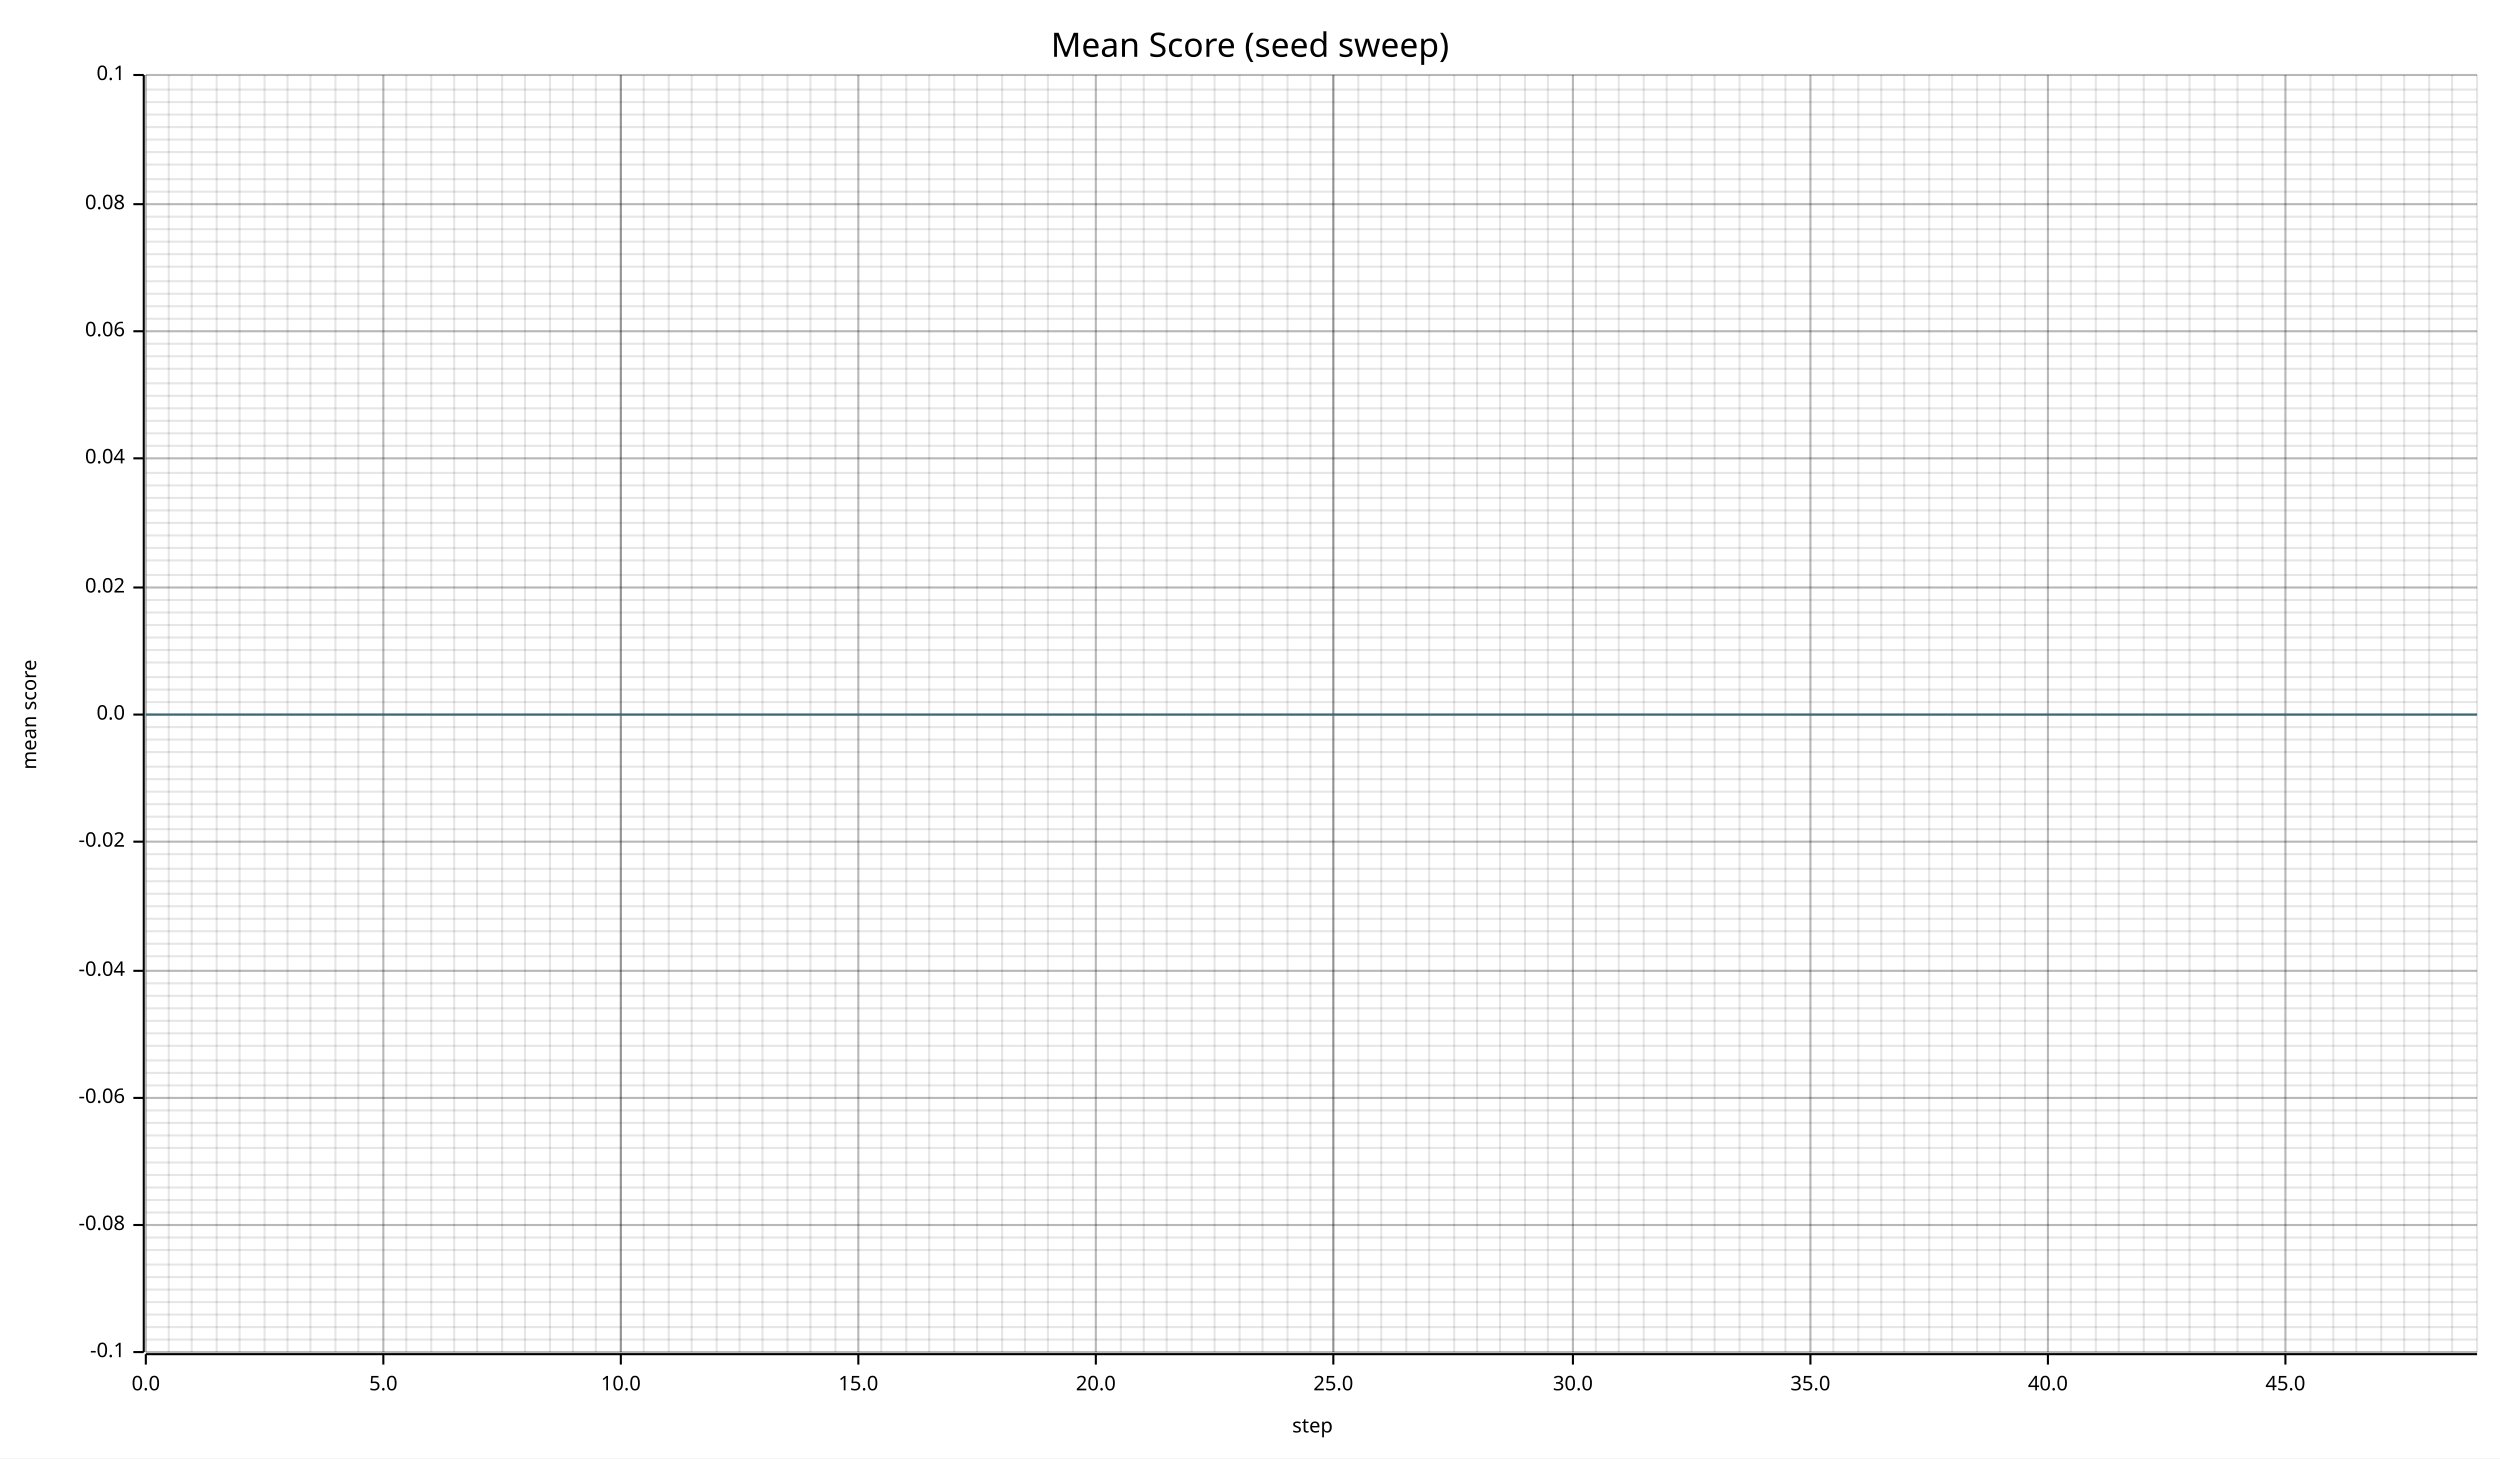
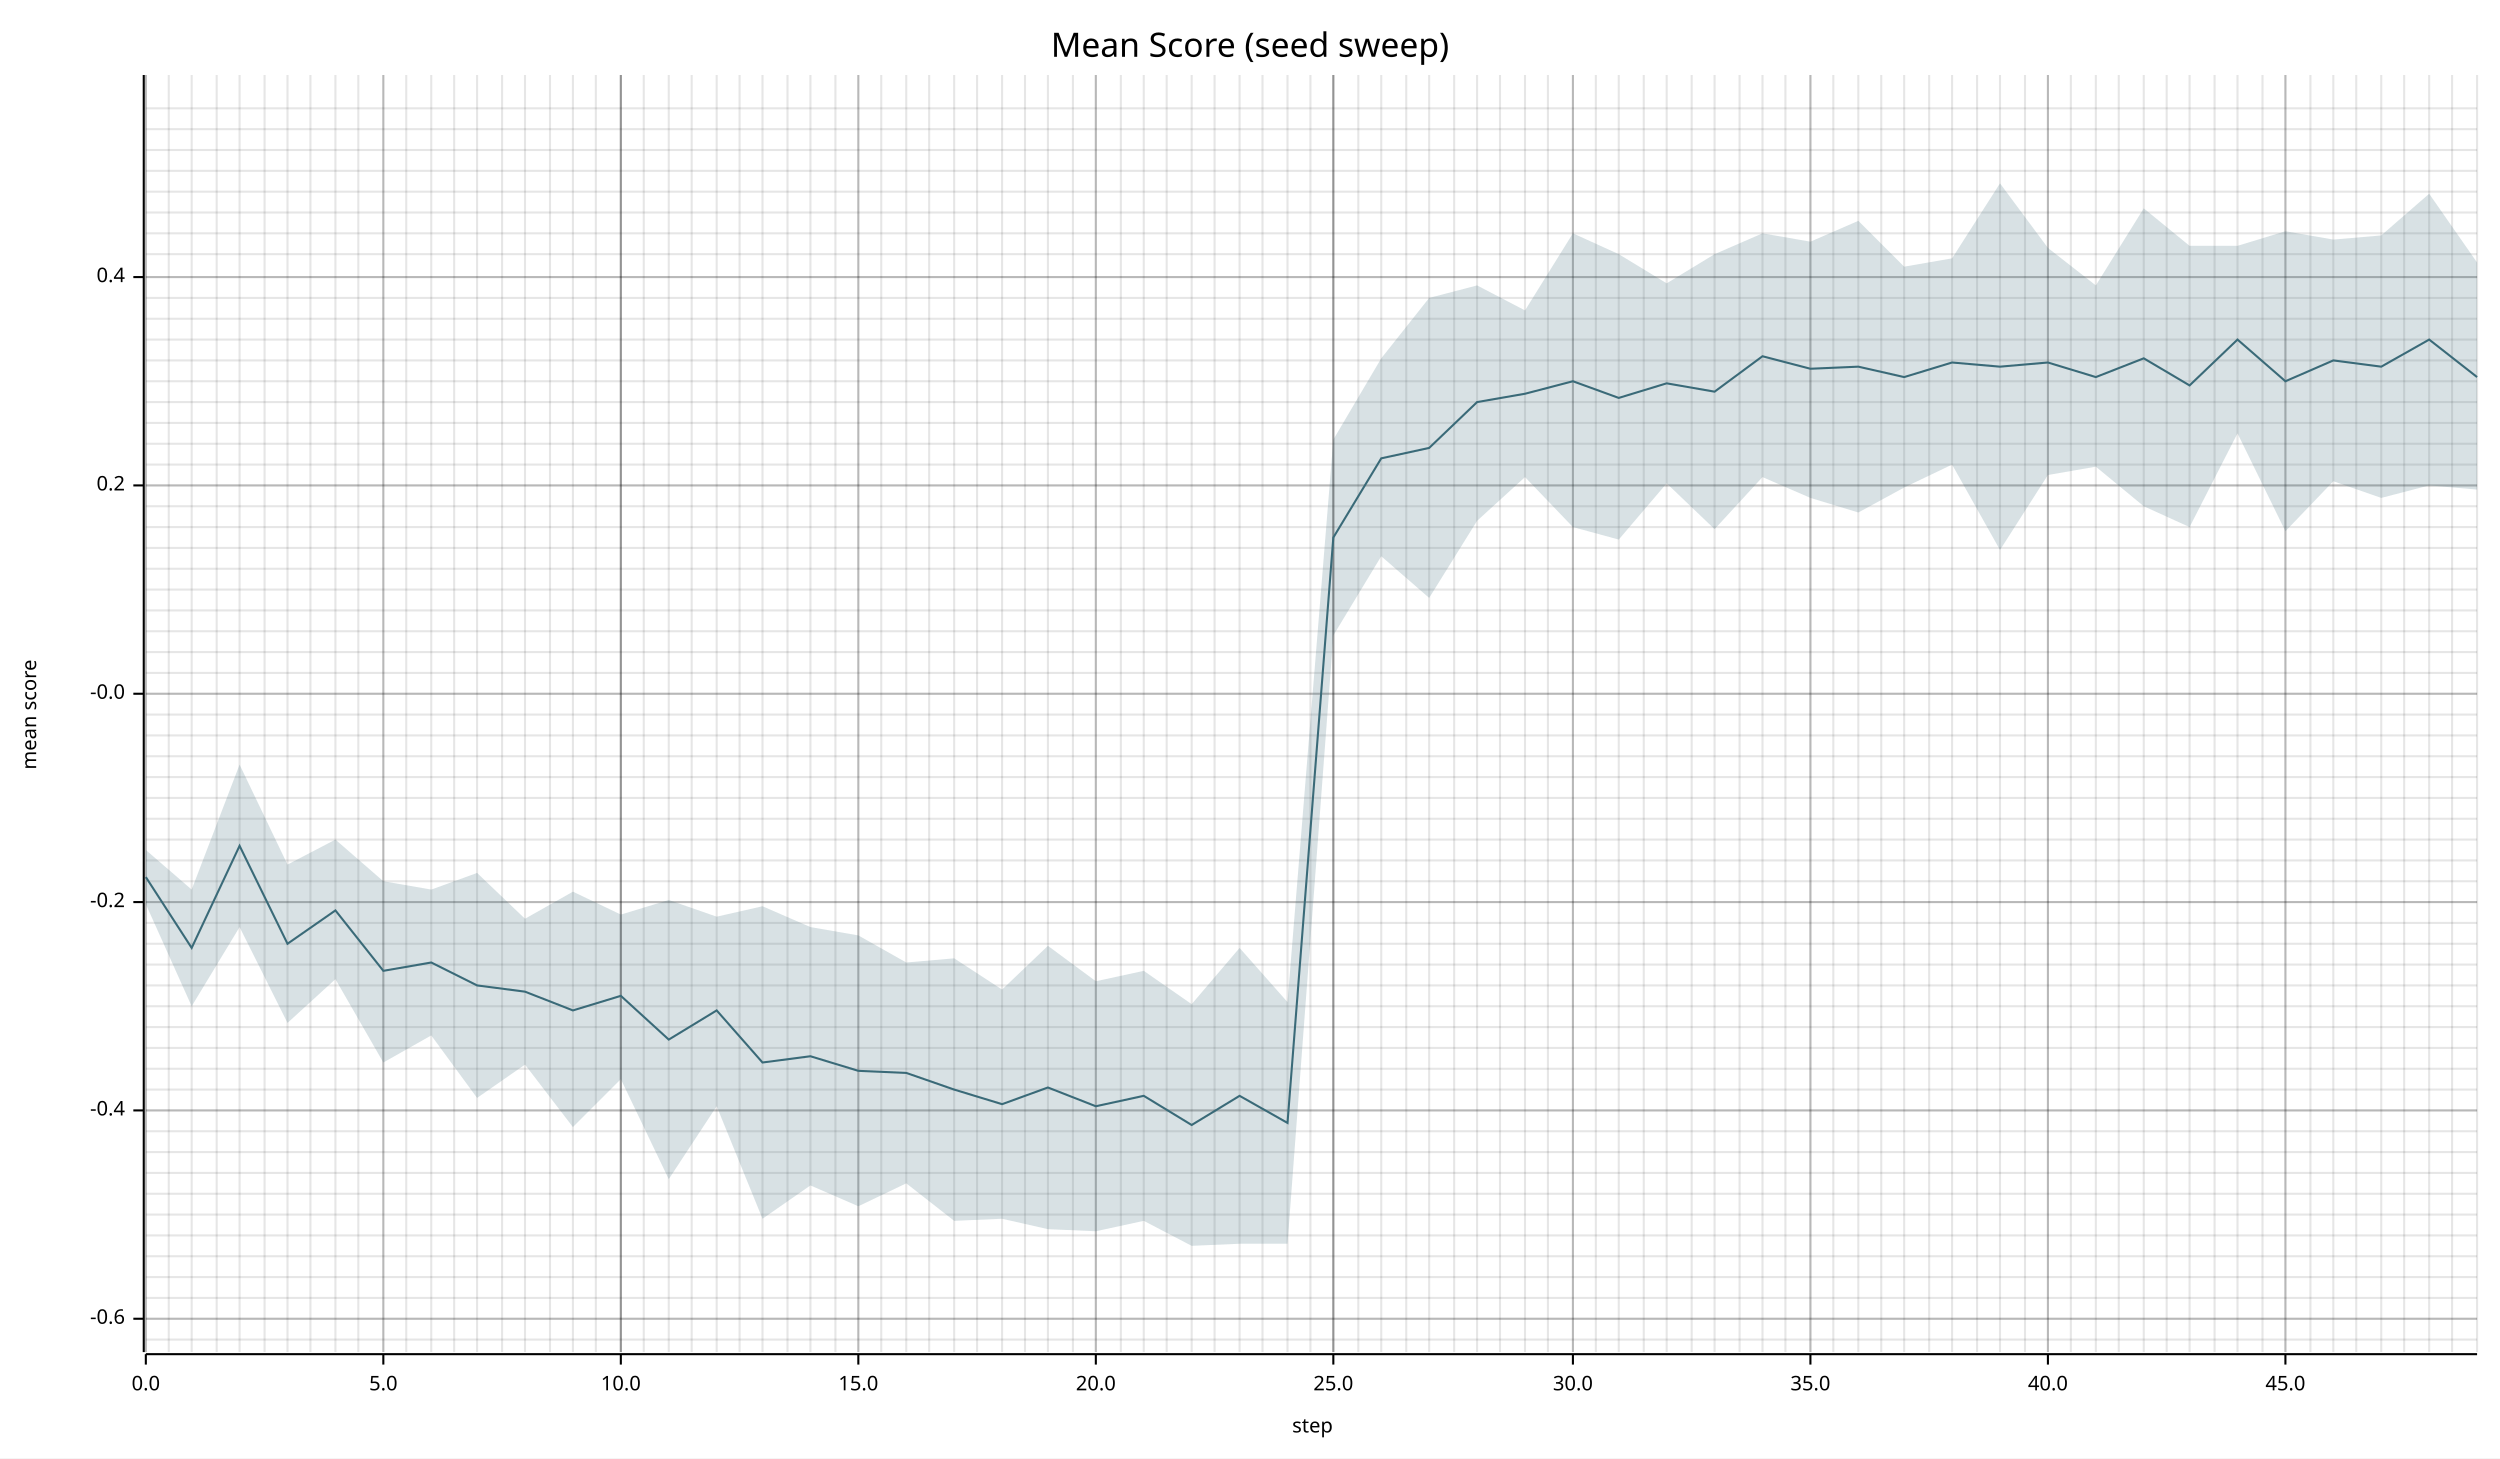
<svg xmlns="http://www.w3.org/2000/svg" width="1200" height="700" viewBox="0 0 1200 700">
  <rect x="0" y="0" width="1200" height="700" opacity="1" fill="#FFFFFF" stroke="none" />
  <text x="600" y="15" dy="0.76em" text-anchor="middle" font-family="sans-serif" font-size="16.129" opacity="1" fill="#000000">
Mean Score (seed sweep)
</text>
  <line opacity="0.1" stroke="#000000" stroke-width="1" x1="70" y1="649" x2="70" y2="36" />
  <line opacity="0.1" stroke="#000000" stroke-width="1" x1="81" y1="649" x2="81" y2="36" />
  <line opacity="0.1" stroke="#000000" stroke-width="1" x1="92" y1="649" x2="92" y2="36" />
  <line opacity="0.1" stroke="#000000" stroke-width="1" x1="104" y1="649" x2="104" y2="36" />
  <line opacity="0.1" stroke="#000000" stroke-width="1" x1="115" y1="649" x2="115" y2="36" />
  <line opacity="0.1" stroke="#000000" stroke-width="1" x1="127" y1="649" x2="127" y2="36" />
  <line opacity="0.1" stroke="#000000" stroke-width="1" x1="138" y1="649" x2="138" y2="36" />
  <line opacity="0.1" stroke="#000000" stroke-width="1" x1="149" y1="649" x2="149" y2="36" />
  <line opacity="0.1" stroke="#000000" stroke-width="1" x1="161" y1="649" x2="161" y2="36" />
  <line opacity="0.1" stroke="#000000" stroke-width="1" x1="172" y1="649" x2="172" y2="36" />
  <line opacity="0.1" stroke="#000000" stroke-width="1" x1="184" y1="649" x2="184" y2="36" />
  <line opacity="0.1" stroke="#000000" stroke-width="1" x1="195" y1="649" x2="195" y2="36" />
  <line opacity="0.1" stroke="#000000" stroke-width="1" x1="207" y1="649" x2="207" y2="36" />
  <line opacity="0.1" stroke="#000000" stroke-width="1" x1="218" y1="649" x2="218" y2="36" />
  <line opacity="0.1" stroke="#000000" stroke-width="1" x1="229" y1="649" x2="229" y2="36" />
  <line opacity="0.1" stroke="#000000" stroke-width="1" x1="241" y1="649" x2="241" y2="36" />
  <line opacity="0.1" stroke="#000000" stroke-width="1" x1="252" y1="649" x2="252" y2="36" />
  <line opacity="0.1" stroke="#000000" stroke-width="1" x1="264" y1="649" x2="264" y2="36" />
  <line opacity="0.1" stroke="#000000" stroke-width="1" x1="275" y1="649" x2="275" y2="36" />
  <line opacity="0.1" stroke="#000000" stroke-width="1" x1="286" y1="649" x2="286" y2="36" />
  <line opacity="0.1" stroke="#000000" stroke-width="1" x1="298" y1="649" x2="298" y2="36" />
  <line opacity="0.1" stroke="#000000" stroke-width="1" x1="309" y1="649" x2="309" y2="36" />
  <line opacity="0.1" stroke="#000000" stroke-width="1" x1="321" y1="649" x2="321" y2="36" />
  <line opacity="0.1" stroke="#000000" stroke-width="1" x1="332" y1="649" x2="332" y2="36" />
  <line opacity="0.1" stroke="#000000" stroke-width="1" x1="344" y1="649" x2="344" y2="36" />
  <line opacity="0.1" stroke="#000000" stroke-width="1" x1="355" y1="649" x2="355" y2="36" />
  <line opacity="0.1" stroke="#000000" stroke-width="1" x1="366" y1="649" x2="366" y2="36" />
  <line opacity="0.1" stroke="#000000" stroke-width="1" x1="378" y1="649" x2="378" y2="36" />
  <line opacity="0.1" stroke="#000000" stroke-width="1" x1="389" y1="649" x2="389" y2="36" />
  <line opacity="0.1" stroke="#000000" stroke-width="1" x1="401" y1="649" x2="401" y2="36" />
  <line opacity="0.1" stroke="#000000" stroke-width="1" x1="412" y1="649" x2="412" y2="36" />
  <line opacity="0.1" stroke="#000000" stroke-width="1" x1="423" y1="649" x2="423" y2="36" />
  <line opacity="0.1" stroke="#000000" stroke-width="1" x1="435" y1="649" x2="435" y2="36" />
  <line opacity="0.1" stroke="#000000" stroke-width="1" x1="446" y1="649" x2="446" y2="36" />
  <line opacity="0.1" stroke="#000000" stroke-width="1" x1="458" y1="649" x2="458" y2="36" />
  <line opacity="0.1" stroke="#000000" stroke-width="1" x1="469" y1="649" x2="469" y2="36" />
  <line opacity="0.1" stroke="#000000" stroke-width="1" x1="481" y1="649" x2="481" y2="36" />
  <line opacity="0.1" stroke="#000000" stroke-width="1" x1="492" y1="649" x2="492" y2="36" />
  <line opacity="0.1" stroke="#000000" stroke-width="1" x1="503" y1="649" x2="503" y2="36" />
  <line opacity="0.1" stroke="#000000" stroke-width="1" x1="515" y1="649" x2="515" y2="36" />
  <line opacity="0.1" stroke="#000000" stroke-width="1" x1="526" y1="649" x2="526" y2="36" />
  <line opacity="0.1" stroke="#000000" stroke-width="1" x1="538" y1="649" x2="538" y2="36" />
  <line opacity="0.1" stroke="#000000" stroke-width="1" x1="549" y1="649" x2="549" y2="36" />
  <line opacity="0.1" stroke="#000000" stroke-width="1" x1="560" y1="649" x2="560" y2="36" />
  <line opacity="0.1" stroke="#000000" stroke-width="1" x1="572" y1="649" x2="572" y2="36" />
  <line opacity="0.1" stroke="#000000" stroke-width="1" x1="583" y1="649" x2="583" y2="36" />
  <line opacity="0.1" stroke="#000000" stroke-width="1" x1="595" y1="649" x2="595" y2="36" />
  <line opacity="0.1" stroke="#000000" stroke-width="1" x1="606" y1="649" x2="606" y2="36" />
  <line opacity="0.1" stroke="#000000" stroke-width="1" x1="618" y1="649" x2="618" y2="36" />
  <line opacity="0.1" stroke="#000000" stroke-width="1" x1="629" y1="649" x2="629" y2="36" />
  <line opacity="0.1" stroke="#000000" stroke-width="1" x1="640" y1="649" x2="640" y2="36" />
  <line opacity="0.1" stroke="#000000" stroke-width="1" x1="652" y1="649" x2="652" y2="36" />
  <line opacity="0.1" stroke="#000000" stroke-width="1" x1="663" y1="649" x2="663" y2="36" />
  <line opacity="0.1" stroke="#000000" stroke-width="1" x1="675" y1="649" x2="675" y2="36" />
  <line opacity="0.1" stroke="#000000" stroke-width="1" x1="686" y1="649" x2="686" y2="36" />
  <line opacity="0.1" stroke="#000000" stroke-width="1" x1="698" y1="649" x2="698" y2="36" />
  <line opacity="0.1" stroke="#000000" stroke-width="1" x1="709" y1="649" x2="709" y2="36" />
  <line opacity="0.1" stroke="#000000" stroke-width="1" x1="720" y1="649" x2="720" y2="36" />
  <line opacity="0.1" stroke="#000000" stroke-width="1" x1="732" y1="649" x2="732" y2="36" />
  <line opacity="0.1" stroke="#000000" stroke-width="1" x1="743" y1="649" x2="743" y2="36" />
  <line opacity="0.1" stroke="#000000" stroke-width="1" x1="755" y1="649" x2="755" y2="36" />
  <line opacity="0.1" stroke="#000000" stroke-width="1" x1="766" y1="649" x2="766" y2="36" />
  <line opacity="0.1" stroke="#000000" stroke-width="1" x1="777" y1="649" x2="777" y2="36" />
  <line opacity="0.1" stroke="#000000" stroke-width="1" x1="789" y1="649" x2="789" y2="36" />
  <line opacity="0.1" stroke="#000000" stroke-width="1" x1="800" y1="649" x2="800" y2="36" />
  <line opacity="0.1" stroke="#000000" stroke-width="1" x1="812" y1="649" x2="812" y2="36" />
  <line opacity="0.1" stroke="#000000" stroke-width="1" x1="823" y1="649" x2="823" y2="36" />
  <line opacity="0.1" stroke="#000000" stroke-width="1" x1="835" y1="649" x2="835" y2="36" />
  <line opacity="0.1" stroke="#000000" stroke-width="1" x1="846" y1="649" x2="846" y2="36" />
  <line opacity="0.1" stroke="#000000" stroke-width="1" x1="857" y1="649" x2="857" y2="36" />
  <line opacity="0.1" stroke="#000000" stroke-width="1" x1="869" y1="649" x2="869" y2="36" />
  <line opacity="0.1" stroke="#000000" stroke-width="1" x1="880" y1="649" x2="880" y2="36" />
  <line opacity="0.1" stroke="#000000" stroke-width="1" x1="892" y1="649" x2="892" y2="36" />
  <line opacity="0.1" stroke="#000000" stroke-width="1" x1="903" y1="649" x2="903" y2="36" />
  <line opacity="0.1" stroke="#000000" stroke-width="1" x1="914" y1="649" x2="914" y2="36" />
  <line opacity="0.1" stroke="#000000" stroke-width="1" x1="926" y1="649" x2="926" y2="36" />
  <line opacity="0.1" stroke="#000000" stroke-width="1" x1="937" y1="649" x2="937" y2="36" />
  <line opacity="0.1" stroke="#000000" stroke-width="1" x1="949" y1="649" x2="949" y2="36" />
  <line opacity="0.1" stroke="#000000" stroke-width="1" x1="960" y1="649" x2="960" y2="36" />
  <line opacity="0.1" stroke="#000000" stroke-width="1" x1="972" y1="649" x2="972" y2="36" />
  <line opacity="0.1" stroke="#000000" stroke-width="1" x1="983" y1="649" x2="983" y2="36" />
  <line opacity="0.1" stroke="#000000" stroke-width="1" x1="994" y1="649" x2="994" y2="36" />
  <line opacity="0.1" stroke="#000000" stroke-width="1" x1="1006" y1="649" x2="1006" y2="36" />
  <line opacity="0.1" stroke="#000000" stroke-width="1" x1="1017" y1="649" x2="1017" y2="36" />
  <line opacity="0.1" stroke="#000000" stroke-width="1" x1="1029" y1="649" x2="1029" y2="36" />
  <line opacity="0.1" stroke="#000000" stroke-width="1" x1="1040" y1="649" x2="1040" y2="36" />
  <line opacity="0.1" stroke="#000000" stroke-width="1" x1="1051" y1="649" x2="1051" y2="36" />
  <line opacity="0.1" stroke="#000000" stroke-width="1" x1="1063" y1="649" x2="1063" y2="36" />
  <line opacity="0.1" stroke="#000000" stroke-width="1" x1="1074" y1="649" x2="1074" y2="36" />
  <line opacity="0.1" stroke="#000000" stroke-width="1" x1="1086" y1="649" x2="1086" y2="36" />
  <line opacity="0.1" stroke="#000000" stroke-width="1" x1="1097" y1="649" x2="1097" y2="36" />
  <line opacity="0.1" stroke="#000000" stroke-width="1" x1="1109" y1="649" x2="1109" y2="36" />
  <line opacity="0.1" stroke="#000000" stroke-width="1" x1="1120" y1="649" x2="1120" y2="36" />
  <line opacity="0.1" stroke="#000000" stroke-width="1" x1="1131" y1="649" x2="1131" y2="36" />
  <line opacity="0.1" stroke="#000000" stroke-width="1" x1="1143" y1="649" x2="1143" y2="36" />
  <line opacity="0.1" stroke="#000000" stroke-width="1" x1="1154" y1="649" x2="1154" y2="36" />
  <line opacity="0.1" stroke="#000000" stroke-width="1" x1="1166" y1="649" x2="1166" y2="36" />
  <line opacity="0.1" stroke="#000000" stroke-width="1" x1="1177" y1="649" x2="1177" y2="36" />
  <line opacity="0.1" stroke="#000000" stroke-width="1" x1="1189" y1="649" x2="1189" y2="36" />
-   <line opacity="0.1" stroke="#000000" stroke-width="1" x1="70" y1="649" x2="1189" y2="649" />
  <line opacity="0.1" stroke="#000000" stroke-width="1" x1="70" y1="643" x2="1189" y2="643" />
-   <line opacity="0.1" stroke="#000000" stroke-width="1" x1="70" y1="637" x2="1189" y2="637" />
-   <line opacity="0.1" stroke="#000000" stroke-width="1" x1="70" y1="631" x2="1189" y2="631" />
-   <line opacity="0.1" stroke="#000000" stroke-width="1" x1="70" y1="625" x2="1189" y2="625" />
-   <line opacity="0.1" stroke="#000000" stroke-width="1" x1="70" y1="619" x2="1189" y2="619" />
+   <line opacity="0.1" stroke="#000000" stroke-width="1" x1="70" y1="633" x2="1189" y2="633" />
+   <line opacity="0.1" stroke="#000000" stroke-width="1" x1="70" y1="623" x2="1189" y2="623" />
  <line opacity="0.1" stroke="#000000" stroke-width="1" x1="70" y1="613" x2="1189" y2="613" />
-   <line opacity="0.1" stroke="#000000" stroke-width="1" x1="70" y1="607" x2="1189" y2="607" />
-   <line opacity="0.1" stroke="#000000" stroke-width="1" x1="70" y1="600" x2="1189" y2="600" />
-   <line opacity="0.1" stroke="#000000" stroke-width="1" x1="70" y1="594" x2="1189" y2="594" />
-   <line opacity="0.1" stroke="#000000" stroke-width="1" x1="70" y1="588" x2="1189" y2="588" />
-   <line opacity="0.1" stroke="#000000" stroke-width="1" x1="70" y1="582" x2="1189" y2="582" />
-   <line opacity="0.1" stroke="#000000" stroke-width="1" x1="70" y1="576" x2="1189" y2="576" />
-   <line opacity="0.1" stroke="#000000" stroke-width="1" x1="70" y1="570" x2="1189" y2="570" />
-   <line opacity="0.1" stroke="#000000" stroke-width="1" x1="70" y1="564" x2="1189" y2="564" />
-   <line opacity="0.1" stroke="#000000" stroke-width="1" x1="70" y1="558" x2="1189" y2="558" />
-   <line opacity="0.1" stroke="#000000" stroke-width="1" x1="70" y1="551" x2="1189" y2="551" />
-   <line opacity="0.1" stroke="#000000" stroke-width="1" x1="70" y1="545" x2="1189" y2="545" />
-   <line opacity="0.1" stroke="#000000" stroke-width="1" x1="70" y1="539" x2="1189" y2="539" />
+   <line opacity="0.1" stroke="#000000" stroke-width="1" x1="70" y1="603" x2="1189" y2="603" />
+   <line opacity="0.1" stroke="#000000" stroke-width="1" x1="70" y1="593" x2="1189" y2="593" />
+   <line opacity="0.1" stroke="#000000" stroke-width="1" x1="70" y1="583" x2="1189" y2="583" />
+   <line opacity="0.1" stroke="#000000" stroke-width="1" x1="70" y1="573" x2="1189" y2="573" />
+   <line opacity="0.1" stroke="#000000" stroke-width="1" x1="70" y1="563" x2="1189" y2="563" />
+   <line opacity="0.1" stroke="#000000" stroke-width="1" x1="70" y1="553" x2="1189" y2="553" />
+   <line opacity="0.1" stroke="#000000" stroke-width="1" x1="70" y1="543" x2="1189" y2="543" />
  <line opacity="0.1" stroke="#000000" stroke-width="1" x1="70" y1="533" x2="1189" y2="533" />
-   <line opacity="0.1" stroke="#000000" stroke-width="1" x1="70" y1="527" x2="1189" y2="527" />
-   <line opacity="0.1" stroke="#000000" stroke-width="1" x1="70" y1="521" x2="1189" y2="521" />
-   <line opacity="0.1" stroke="#000000" stroke-width="1" x1="70" y1="515" x2="1189" y2="515" />
-   <line opacity="0.1" stroke="#000000" stroke-width="1" x1="70" y1="509" x2="1189" y2="509" />
-   <line opacity="0.1" stroke="#000000" stroke-width="1" x1="70" y1="502" x2="1189" y2="502" />
-   <line opacity="0.1" stroke="#000000" stroke-width="1" x1="70" y1="496" x2="1189" y2="496" />
-   <line opacity="0.1" stroke="#000000" stroke-width="1" x1="70" y1="490" x2="1189" y2="490" />
-   <line opacity="0.1" stroke="#000000" stroke-width="1" x1="70" y1="484" x2="1189" y2="484" />
-   <line opacity="0.1" stroke="#000000" stroke-width="1" x1="70" y1="478" x2="1189" y2="478" />
-   <line opacity="0.1" stroke="#000000" stroke-width="1" x1="70" y1="472" x2="1189" y2="472" />
-   <line opacity="0.1" stroke="#000000" stroke-width="1" x1="70" y1="466" x2="1189" y2="466" />
-   <line opacity="0.1" stroke="#000000" stroke-width="1" x1="70" y1="459" x2="1189" y2="459" />
+   <line opacity="0.1" stroke="#000000" stroke-width="1" x1="70" y1="523" x2="1189" y2="523" />
+   <line opacity="0.1" stroke="#000000" stroke-width="1" x1="70" y1="513" x2="1189" y2="513" />
+   <line opacity="0.1" stroke="#000000" stroke-width="1" x1="70" y1="503" x2="1189" y2="503" />
+   <line opacity="0.1" stroke="#000000" stroke-width="1" x1="70" y1="493" x2="1189" y2="493" />
+   <line opacity="0.1" stroke="#000000" stroke-width="1" x1="70" y1="483" x2="1189" y2="483" />
+   <line opacity="0.1" stroke="#000000" stroke-width="1" x1="70" y1="473" x2="1189" y2="473" />
+   <line opacity="0.1" stroke="#000000" stroke-width="1" x1="70" y1="463" x2="1189" y2="463" />
  <line opacity="0.1" stroke="#000000" stroke-width="1" x1="70" y1="453" x2="1189" y2="453" />
-   <line opacity="0.1" stroke="#000000" stroke-width="1" x1="70" y1="447" x2="1189" y2="447" />
-   <line opacity="0.1" stroke="#000000" stroke-width="1" x1="70" y1="441" x2="1189" y2="441" />
-   <line opacity="0.1" stroke="#000000" stroke-width="1" x1="70" y1="435" x2="1189" y2="435" />
-   <line opacity="0.1" stroke="#000000" stroke-width="1" x1="70" y1="429" x2="1189" y2="429" />
+   <line opacity="0.1" stroke="#000000" stroke-width="1" x1="70" y1="443" x2="1189" y2="443" />
+   <line opacity="0.1" stroke="#000000" stroke-width="1" x1="70" y1="433" x2="1189" y2="433" />
  <line opacity="0.1" stroke="#000000" stroke-width="1" x1="70" y1="423" x2="1189" y2="423" />
-   <line opacity="0.1" stroke="#000000" stroke-width="1" x1="70" y1="417" x2="1189" y2="417" />
-   <line opacity="0.1" stroke="#000000" stroke-width="1" x1="70" y1="410" x2="1189" y2="410" />
-   <line opacity="0.1" stroke="#000000" stroke-width="1" x1="70" y1="404" x2="1189" y2="404" />
-   <line opacity="0.1" stroke="#000000" stroke-width="1" x1="70" y1="398" x2="1189" y2="398" />
-   <line opacity="0.1" stroke="#000000" stroke-width="1" x1="70" y1="392" x2="1189" y2="392" />
-   <line opacity="0.1" stroke="#000000" stroke-width="1" x1="70" y1="386" x2="1189" y2="386" />
-   <line opacity="0.1" stroke="#000000" stroke-width="1" x1="70" y1="380" x2="1189" y2="380" />
-   <line opacity="0.1" stroke="#000000" stroke-width="1" x1="70" y1="374" x2="1189" y2="374" />
-   <line opacity="0.1" stroke="#000000" stroke-width="1" x1="70" y1="368" x2="1189" y2="368" />
-   <line opacity="0.1" stroke="#000000" stroke-width="1" x1="70" y1="361" x2="1189" y2="361" />
-   <line opacity="0.1" stroke="#000000" stroke-width="1" x1="70" y1="355" x2="1189" y2="355" />
-   <line opacity="0.1" stroke="#000000" stroke-width="1" x1="70" y1="349" x2="1189" y2="349" />
+   <line opacity="0.1" stroke="#000000" stroke-width="1" x1="70" y1="413" x2="1189" y2="413" />
+   <line opacity="0.1" stroke="#000000" stroke-width="1" x1="70" y1="403" x2="1189" y2="403" />
+   <line opacity="0.1" stroke="#000000" stroke-width="1" x1="70" y1="393" x2="1189" y2="393" />
+   <line opacity="0.1" stroke="#000000" stroke-width="1" x1="70" y1="383" x2="1189" y2="383" />
+   <line opacity="0.1" stroke="#000000" stroke-width="1" x1="70" y1="373" x2="1189" y2="373" />
+   <line opacity="0.1" stroke="#000000" stroke-width="1" x1="70" y1="363" x2="1189" y2="363" />
+   <line opacity="0.1" stroke="#000000" stroke-width="1" x1="70" y1="353" x2="1189" y2="353" />
  <line opacity="0.1" stroke="#000000" stroke-width="1" x1="70" y1="343" x2="1189" y2="343" />
-   <line opacity="0.1" stroke="#000000" stroke-width="1" x1="70" y1="337" x2="1189" y2="337" />
-   <line opacity="0.1" stroke="#000000" stroke-width="1" x1="70" y1="331" x2="1189" y2="331" />
-   <line opacity="0.1" stroke="#000000" stroke-width="1" x1="70" y1="325" x2="1189" y2="325" />
-   <line opacity="0.1" stroke="#000000" stroke-width="1" x1="70" y1="318" x2="1189" y2="318" />
-   <line opacity="0.1" stroke="#000000" stroke-width="1" x1="70" y1="312" x2="1189" y2="312" />
-   <line opacity="0.1" stroke="#000000" stroke-width="1" x1="70" y1="306" x2="1189" y2="306" />
-   <line opacity="0.1" stroke="#000000" stroke-width="1" x1="70" y1="300" x2="1189" y2="300" />
-   <line opacity="0.1" stroke="#000000" stroke-width="1" x1="70" y1="294" x2="1189" y2="294" />
-   <line opacity="0.1" stroke="#000000" stroke-width="1" x1="70" y1="288" x2="1189" y2="288" />
-   <line opacity="0.1" stroke="#000000" stroke-width="1" x1="70" y1="282" x2="1189" y2="282" />
-   <line opacity="0.1" stroke="#000000" stroke-width="1" x1="70" y1="276" x2="1189" y2="276" />
-   <line opacity="0.1" stroke="#000000" stroke-width="1" x1="70" y1="269" x2="1189" y2="269" />
+   <line opacity="0.1" stroke="#000000" stroke-width="1" x1="70" y1="333" x2="1189" y2="333" />
+   <line opacity="0.1" stroke="#000000" stroke-width="1" x1="70" y1="323" x2="1189" y2="323" />
+   <line opacity="0.1" stroke="#000000" stroke-width="1" x1="70" y1="313" x2="1189" y2="313" />
+   <line opacity="0.1" stroke="#000000" stroke-width="1" x1="70" y1="303" x2="1189" y2="303" />
+   <line opacity="0.1" stroke="#000000" stroke-width="1" x1="70" y1="293" x2="1189" y2="293" />
+   <line opacity="0.1" stroke="#000000" stroke-width="1" x1="70" y1="283" x2="1189" y2="283" />
+   <line opacity="0.1" stroke="#000000" stroke-width="1" x1="70" y1="273" x2="1189" y2="273" />
  <line opacity="0.1" stroke="#000000" stroke-width="1" x1="70" y1="263" x2="1189" y2="263" />
-   <line opacity="0.1" stroke="#000000" stroke-width="1" x1="70" y1="257" x2="1189" y2="257" />
-   <line opacity="0.1" stroke="#000000" stroke-width="1" x1="70" y1="251" x2="1189" y2="251" />
-   <line opacity="0.1" stroke="#000000" stroke-width="1" x1="70" y1="245" x2="1189" y2="245" />
-   <line opacity="0.1" stroke="#000000" stroke-width="1" x1="70" y1="239" x2="1189" y2="239" />
+   <line opacity="0.1" stroke="#000000" stroke-width="1" x1="70" y1="253" x2="1189" y2="253" />
+   <line opacity="0.1" stroke="#000000" stroke-width="1" x1="70" y1="243" x2="1189" y2="243" />
  <line opacity="0.1" stroke="#000000" stroke-width="1" x1="70" y1="233" x2="1189" y2="233" />
-   <line opacity="0.1" stroke="#000000" stroke-width="1" x1="70" y1="227" x2="1189" y2="227" />
-   <line opacity="0.1" stroke="#000000" stroke-width="1" x1="70" y1="220" x2="1189" y2="220" />
-   <line opacity="0.1" stroke="#000000" stroke-width="1" x1="70" y1="214" x2="1189" y2="214" />
-   <line opacity="0.1" stroke="#000000" stroke-width="1" x1="70" y1="208" x2="1189" y2="208" />
-   <line opacity="0.1" stroke="#000000" stroke-width="1" x1="70" y1="202" x2="1189" y2="202" />
-   <line opacity="0.1" stroke="#000000" stroke-width="1" x1="70" y1="196" x2="1189" y2="196" />
-   <line opacity="0.1" stroke="#000000" stroke-width="1" x1="70" y1="190" x2="1189" y2="190" />
-   <line opacity="0.1" stroke="#000000" stroke-width="1" x1="70" y1="184" x2="1189" y2="184" />
-   <line opacity="0.1" stroke="#000000" stroke-width="1" x1="70" y1="177" x2="1189" y2="177" />
-   <line opacity="0.1" stroke="#000000" stroke-width="1" x1="70" y1="171" x2="1189" y2="171" />
-   <line opacity="0.1" stroke="#000000" stroke-width="1" x1="70" y1="165" x2="1189" y2="165" />
-   <line opacity="0.1" stroke="#000000" stroke-width="1" x1="70" y1="159" x2="1189" y2="159" />
+   <line opacity="0.1" stroke="#000000" stroke-width="1" x1="70" y1="223" x2="1189" y2="223" />
+   <line opacity="0.1" stroke="#000000" stroke-width="1" x1="70" y1="213" x2="1189" y2="213" />
+   <line opacity="0.1" stroke="#000000" stroke-width="1" x1="70" y1="203" x2="1189" y2="203" />
+   <line opacity="0.1" stroke="#000000" stroke-width="1" x1="70" y1="193" x2="1189" y2="193" />
+   <line opacity="0.1" stroke="#000000" stroke-width="1" x1="70" y1="183" x2="1189" y2="183" />
+   <line opacity="0.1" stroke="#000000" stroke-width="1" x1="70" y1="173" x2="1189" y2="173" />
+   <line opacity="0.1" stroke="#000000" stroke-width="1" x1="70" y1="163" x2="1189" y2="163" />
  <line opacity="0.1" stroke="#000000" stroke-width="1" x1="70" y1="153" x2="1189" y2="153" />
-   <line opacity="0.1" stroke="#000000" stroke-width="1" x1="70" y1="147" x2="1189" y2="147" />
-   <line opacity="0.1" stroke="#000000" stroke-width="1" x1="70" y1="141" x2="1189" y2="141" />
-   <line opacity="0.1" stroke="#000000" stroke-width="1" x1="70" y1="135" x2="1189" y2="135" />
-   <line opacity="0.1" stroke="#000000" stroke-width="1" x1="70" y1="128" x2="1189" y2="128" />
+   <line opacity="0.1" stroke="#000000" stroke-width="1" x1="70" y1="143" x2="1189" y2="143" />
+   <line opacity="0.1" stroke="#000000" stroke-width="1" x1="70" y1="133" x2="1189" y2="133" />
  <line opacity="0.1" stroke="#000000" stroke-width="1" x1="70" y1="122" x2="1189" y2="122" />
-   <line opacity="0.1" stroke="#000000" stroke-width="1" x1="70" y1="116" x2="1189" y2="116" />
-   <line opacity="0.1" stroke="#000000" stroke-width="1" x1="70" y1="110" x2="1189" y2="110" />
-   <line opacity="0.1" stroke="#000000" stroke-width="1" x1="70" y1="104" x2="1189" y2="104" />
-   <line opacity="0.1" stroke="#000000" stroke-width="1" x1="70" y1="98" x2="1189" y2="98" />
+   <line opacity="0.1" stroke="#000000" stroke-width="1" x1="70" y1="112" x2="1189" y2="112" />
+   <line opacity="0.1" stroke="#000000" stroke-width="1" x1="70" y1="102" x2="1189" y2="102" />
  <line opacity="0.1" stroke="#000000" stroke-width="1" x1="70" y1="92" x2="1189" y2="92" />
-   <line opacity="0.1" stroke="#000000" stroke-width="1" x1="70" y1="86" x2="1189" y2="86" />
-   <line opacity="0.1" stroke="#000000" stroke-width="1" x1="70" y1="79" x2="1189" y2="79" />
-   <line opacity="0.1" stroke="#000000" stroke-width="1" x1="70" y1="73" x2="1189" y2="73" />
-   <line opacity="0.1" stroke="#000000" stroke-width="1" x1="70" y1="67" x2="1189" y2="67" />
-   <line opacity="0.1" stroke="#000000" stroke-width="1" x1="70" y1="61" x2="1189" y2="61" />
-   <line opacity="0.1" stroke="#000000" stroke-width="1" x1="70" y1="55" x2="1189" y2="55" />
-   <line opacity="0.1" stroke="#000000" stroke-width="1" x1="70" y1="49" x2="1189" y2="49" />
-   <line opacity="0.1" stroke="#000000" stroke-width="1" x1="70" y1="43" x2="1189" y2="43" />
-   <line opacity="0.1" stroke="#000000" stroke-width="1" x1="70" y1="36" x2="1189" y2="36" />
+   <line opacity="0.1" stroke="#000000" stroke-width="1" x1="70" y1="82" x2="1189" y2="82" />
+   <line opacity="0.1" stroke="#000000" stroke-width="1" x1="70" y1="72" x2="1189" y2="72" />
+   <line opacity="0.1" stroke="#000000" stroke-width="1" x1="70" y1="62" x2="1189" y2="62" />
+   <line opacity="0.1" stroke="#000000" stroke-width="1" x1="70" y1="52" x2="1189" y2="52" />
  <text x="10" y="343" dy="0.76em" text-anchor="middle" font-family="sans-serif" font-size="9.677" opacity="1" fill="#000000" transform="rotate(270, 10, 343)">
mean score
</text>
  <text x="630" y="690" dy="-0.5ex" text-anchor="middle" font-family="sans-serif" font-size="9.677" opacity="1" fill="#000000">
step
</text>
  <line opacity="0.2" stroke="#000000" stroke-width="1" x1="70" y1="649" x2="70" y2="36" />
  <line opacity="0.2" stroke="#000000" stroke-width="1" x1="184" y1="649" x2="184" y2="36" />
  <line opacity="0.2" stroke="#000000" stroke-width="1" x1="298" y1="649" x2="298" y2="36" />
  <line opacity="0.2" stroke="#000000" stroke-width="1" x1="412" y1="649" x2="412" y2="36" />
  <line opacity="0.2" stroke="#000000" stroke-width="1" x1="526" y1="649" x2="526" y2="36" />
  <line opacity="0.2" stroke="#000000" stroke-width="1" x1="640" y1="649" x2="640" y2="36" />
  <line opacity="0.2" stroke="#000000" stroke-width="1" x1="755" y1="649" x2="755" y2="36" />
  <line opacity="0.2" stroke="#000000" stroke-width="1" x1="869" y1="649" x2="869" y2="36" />
  <line opacity="0.2" stroke="#000000" stroke-width="1" x1="983" y1="649" x2="983" y2="36" />
  <line opacity="0.2" stroke="#000000" stroke-width="1" x1="1097" y1="649" x2="1097" y2="36" />
-   <line opacity="0.2" stroke="#000000" stroke-width="1" x1="70" y1="649" x2="1189" y2="649" />
-   <line opacity="0.2" stroke="#000000" stroke-width="1" x1="70" y1="588" x2="1189" y2="588" />
-   <line opacity="0.2" stroke="#000000" stroke-width="1" x1="70" y1="527" x2="1189" y2="527" />
-   <line opacity="0.2" stroke="#000000" stroke-width="1" x1="70" y1="466" x2="1189" y2="466" />
-   <line opacity="0.2" stroke="#000000" stroke-width="1" x1="70" y1="404" x2="1189" y2="404" />
-   <line opacity="0.2" stroke="#000000" stroke-width="1" x1="70" y1="343" x2="1189" y2="343" />
-   <line opacity="0.2" stroke="#000000" stroke-width="1" x1="70" y1="282" x2="1189" y2="282" />
-   <line opacity="0.2" stroke="#000000" stroke-width="1" x1="70" y1="220" x2="1189" y2="220" />
-   <line opacity="0.2" stroke="#000000" stroke-width="1" x1="70" y1="159" x2="1189" y2="159" />
-   <line opacity="0.2" stroke="#000000" stroke-width="1" x1="70" y1="98" x2="1189" y2="98" />
-   <line opacity="0.2" stroke="#000000" stroke-width="1" x1="70" y1="36" x2="1189" y2="36" />
+   <line opacity="0.2" stroke="#000000" stroke-width="1" x1="70" y1="633" x2="1189" y2="633" />
+   <line opacity="0.2" stroke="#000000" stroke-width="1" x1="70" y1="533" x2="1189" y2="533" />
+   <line opacity="0.2" stroke="#000000" stroke-width="1" x1="70" y1="433" x2="1189" y2="433" />
+   <line opacity="0.2" stroke="#000000" stroke-width="1" x1="70" y1="333" x2="1189" y2="333" />
+   <line opacity="0.2" stroke="#000000" stroke-width="1" x1="70" y1="233" x2="1189" y2="233" />
+   <line opacity="0.2" stroke="#000000" stroke-width="1" x1="70" y1="133" x2="1189" y2="133" />
  <polyline fill="none" opacity="1" stroke="#000000" stroke-width="1" points="69,36 69,649 " />
-   <text x="60" y="649" dy="0.5ex" text-anchor="end" font-family="sans-serif" font-size="9.677" opacity="1" fill="#000000">
- -0.1
- </text>
-   <polyline fill="none" opacity="1" stroke="#000000" stroke-width="1" points="64,649 69,649 " />
-   <text x="60" y="588" dy="0.5ex" text-anchor="end" font-family="sans-serif" font-size="9.677" opacity="1" fill="#000000">
- -0.08
- </text>
-   <polyline fill="none" opacity="1" stroke="#000000" stroke-width="1" points="64,588 69,588 " />
-   <text x="60" y="527" dy="0.5ex" text-anchor="end" font-family="sans-serif" font-size="9.677" opacity="1" fill="#000000">
- -0.06
- </text>
-   <polyline fill="none" opacity="1" stroke="#000000" stroke-width="1" points="64,527 69,527 " />
-   <text x="60" y="466" dy="0.5ex" text-anchor="end" font-family="sans-serif" font-size="9.677" opacity="1" fill="#000000">
- -0.04
- </text>
-   <polyline fill="none" opacity="1" stroke="#000000" stroke-width="1" points="64,466 69,466 " />
-   <text x="60" y="404" dy="0.5ex" text-anchor="end" font-family="sans-serif" font-size="9.677" opacity="1" fill="#000000">
- -0.02
- </text>
-   <polyline fill="none" opacity="1" stroke="#000000" stroke-width="1" points="64,404 69,404 " />
-   <text x="60" y="343" dy="0.5ex" text-anchor="end" font-family="sans-serif" font-size="9.677" opacity="1" fill="#000000">
- 0.0
- </text>
-   <polyline fill="none" opacity="1" stroke="#000000" stroke-width="1" points="64,343 69,343 " />
-   <text x="60" y="282" dy="0.5ex" text-anchor="end" font-family="sans-serif" font-size="9.677" opacity="1" fill="#000000">
- 0.02
- </text>
-   <polyline fill="none" opacity="1" stroke="#000000" stroke-width="1" points="64,282 69,282 " />
-   <text x="60" y="220" dy="0.5ex" text-anchor="end" font-family="sans-serif" font-size="9.677" opacity="1" fill="#000000">
- 0.04
- </text>
-   <polyline fill="none" opacity="1" stroke="#000000" stroke-width="1" points="64,220 69,220 " />
-   <text x="60" y="159" dy="0.5ex" text-anchor="end" font-family="sans-serif" font-size="9.677" opacity="1" fill="#000000">
- 0.06
- </text>
-   <polyline fill="none" opacity="1" stroke="#000000" stroke-width="1" points="64,159 69,159 " />
-   <text x="60" y="98" dy="0.5ex" text-anchor="end" font-family="sans-serif" font-size="9.677" opacity="1" fill="#000000">
- 0.08
- </text>
-   <polyline fill="none" opacity="1" stroke="#000000" stroke-width="1" points="64,98 69,98 " />
-   <text x="60" y="36" dy="0.5ex" text-anchor="end" font-family="sans-serif" font-size="9.677" opacity="1" fill="#000000">
- 0.1
- </text>
-   <polyline fill="none" opacity="1" stroke="#000000" stroke-width="1" points="64,36 69,36 " />
+   <text x="60" y="633" dy="0.5ex" text-anchor="end" font-family="sans-serif" font-size="9.677" opacity="1" fill="#000000">
+ -0.6
+ </text>
+   <polyline fill="none" opacity="1" stroke="#000000" stroke-width="1" points="64,633 69,633 " />
+   <text x="60" y="533" dy="0.5ex" text-anchor="end" font-family="sans-serif" font-size="9.677" opacity="1" fill="#000000">
+ -0.4
+ </text>
+   <polyline fill="none" opacity="1" stroke="#000000" stroke-width="1" points="64,533 69,533 " />
+   <text x="60" y="433" dy="0.5ex" text-anchor="end" font-family="sans-serif" font-size="9.677" opacity="1" fill="#000000">
+ -0.2
+ </text>
+   <polyline fill="none" opacity="1" stroke="#000000" stroke-width="1" points="64,433 69,433 " />
+   <text x="60" y="333" dy="0.5ex" text-anchor="end" font-family="sans-serif" font-size="9.677" opacity="1" fill="#000000">
+ -0.0
+ </text>
+   <polyline fill="none" opacity="1" stroke="#000000" stroke-width="1" points="64,333 69,333 " />
+   <text x="60" y="233" dy="0.5ex" text-anchor="end" font-family="sans-serif" font-size="9.677" opacity="1" fill="#000000">
+ 0.2
+ </text>
+   <polyline fill="none" opacity="1" stroke="#000000" stroke-width="1" points="64,233 69,233 " />
+   <text x="60" y="133" dy="0.5ex" text-anchor="end" font-family="sans-serif" font-size="9.677" opacity="1" fill="#000000">
+ 0.4
+ </text>
+   <polyline fill="none" opacity="1" stroke="#000000" stroke-width="1" points="64,133 69,133 " />
  <polyline fill="none" opacity="1" stroke="#000000" stroke-width="1" points="70,650 1189,650 " />
  <text x="70" y="660" dy="0.76em" text-anchor="middle" font-family="sans-serif" font-size="9.677" opacity="1" fill="#000000">
0.0
</text>
  <polyline fill="none" opacity="1" stroke="#000000" stroke-width="1" points="70,650 70,655 " />
  <text x="184" y="660" dy="0.76em" text-anchor="middle" font-family="sans-serif" font-size="9.677" opacity="1" fill="#000000">
5.0
</text>
  <polyline fill="none" opacity="1" stroke="#000000" stroke-width="1" points="184,650 184,655 " />
  <text x="298" y="660" dy="0.76em" text-anchor="middle" font-family="sans-serif" font-size="9.677" opacity="1" fill="#000000">
10.0
</text>
  <polyline fill="none" opacity="1" stroke="#000000" stroke-width="1" points="298,650 298,655 " />
  <text x="412" y="660" dy="0.76em" text-anchor="middle" font-family="sans-serif" font-size="9.677" opacity="1" fill="#000000">
15.0
</text>
  <polyline fill="none" opacity="1" stroke="#000000" stroke-width="1" points="412,650 412,655 " />
  <text x="526" y="660" dy="0.76em" text-anchor="middle" font-family="sans-serif" font-size="9.677" opacity="1" fill="#000000">
20.0
</text>
  <polyline fill="none" opacity="1" stroke="#000000" stroke-width="1" points="526,650 526,655 " />
  <text x="640" y="660" dy="0.76em" text-anchor="middle" font-family="sans-serif" font-size="9.677" opacity="1" fill="#000000">
25.0
</text>
  <polyline fill="none" opacity="1" stroke="#000000" stroke-width="1" points="640,650 640,655 " />
  <text x="755" y="660" dy="0.76em" text-anchor="middle" font-family="sans-serif" font-size="9.677" opacity="1" fill="#000000">
30.0
</text>
  <polyline fill="none" opacity="1" stroke="#000000" stroke-width="1" points="755,650 755,655 " />
  <text x="869" y="660" dy="0.76em" text-anchor="middle" font-family="sans-serif" font-size="9.677" opacity="1" fill="#000000">
35.0
</text>
  <polyline fill="none" opacity="1" stroke="#000000" stroke-width="1" points="869,650 869,655 " />
  <text x="983" y="660" dy="0.76em" text-anchor="middle" font-family="sans-serif" font-size="9.677" opacity="1" fill="#000000">
40.0
</text>
  <polyline fill="none" opacity="1" stroke="#000000" stroke-width="1" points="983,650 983,655 " />
  <text x="1097" y="660" dy="0.76em" text-anchor="middle" font-family="sans-serif" font-size="9.677" opacity="1" fill="#000000">
45.0
</text>
  <polyline fill="none" opacity="1" stroke="#000000" stroke-width="1" points="1097,650 1097,655 " />
-   <polygon opacity="0.2" fill="#3A6A78" points="70,343 92,343 115,343 138,343 161,343 184,343 207,343 229,343 252,343 275,343 298,343 321,343 344,343 366,343 389,343 412,343 435,343 458,343 481,343 503,343 526,343 549,343 572,343 595,343 618,343 640,343 663,343 686,343 709,343 732,343 755,343 777,343 800,343 823,343 846,343 869,343 892,343 914,343 937,343 960,343 983,343 1006,343 1029,343 1051,343 1074,343 1097,343 1120,343 1143,343 1166,343 1189,343 1189,343 1166,343 1143,343 1120,343 1097,343 1074,343 1051,343 1029,343 1006,343 983,343 960,343 937,343 914,343 892,343 869,343 846,343 823,343 800,343 777,343 755,343 732,343 709,343 686,343 663,343 640,343 618,343 595,343 572,343 549,343 526,343 503,343 481,343 458,343 435,343 412,343 389,343 366,343 344,343 321,343 298,343 275,343 252,343 229,343 207,343 184,343 161,343 138,343 115,343 92,343 70,343 " />
+   <polygon opacity="0.2" fill="#3A6A78" points="70,408 92,427 115,367 138,415 161,403 184,423 207,427 229,419 252,441 275,428 298,439 321,432 344,440 366,435 389,445 412,449 435,462 458,460 481,475 503,454 526,471 549,466 572,482 595,455 618,481 640,211 663,172 686,143 709,137 732,149 755,112 777,122 800,136 823,122 846,112 869,116 892,106 914,128 937,124 960,88 983,119 1006,137 1029,100 1051,118 1074,118 1097,111 1120,115 1143,113 1166,93 1189,126 1189,235 1166,233 1143,239 1120,231 1097,255 1074,208 1051,253 1029,243 1006,224 983,228 960,264 937,223 914,234 892,246 869,239 846,229 823,254 800,232 777,259 755,253 732,229 709,250 686,287 663,267 640,305 618,597 595,597 572,598 549,586 526,591 503,590 481,585 458,586 435,568 412,579 389,569 366,585 344,531 321,566 298,518 275,541 252,511 229,527 207,497 184,510 161,470 138,491 115,445 92,483 70,434 " />
  <polyline fill="none" opacity="0.2" stroke="#000000" stroke-width="1" points="298,649 298,36 " />
  <polyline fill="none" opacity="0.2" stroke="#000000" stroke-width="1" points="640,649 640,36 " />
-   <polyline fill="none" opacity="1" stroke="#3A6A78" stroke-width="1" points="70,343 92,343 115,343 138,343 161,343 184,343 207,343 229,343 252,343 275,343 298,343 321,343 344,343 366,343 389,343 412,343 435,343 458,343 481,343 503,343 526,343 549,343 572,343 595,343 618,343 640,343 663,343 686,343 709,343 732,343 755,343 777,343 800,343 823,343 846,343 869,343 892,343 914,343 937,343 960,343 983,343 1006,343 1029,343 1051,343 1074,343 1097,343 1120,343 1143,343 1166,343 1189,343 " />
+   <polyline fill="none" opacity="1" stroke="#3A6A78" stroke-width="1" points="70,421 92,455 115,406 138,453 161,437 184,466 207,462 229,473 252,476 275,485 298,478 321,499 344,485 366,510 389,507 412,514 435,515 458,523 481,530 503,522 526,531 549,526 572,540 595,526 618,539 640,258 663,220 686,215 709,193 732,189 755,183 777,191 800,184 823,188 846,171 869,177 892,176 914,181 937,174 960,176 983,174 1006,181 1029,172 1051,185 1074,163 1097,183 1120,173 1143,176 1166,163 1189,181 " />
</svg>
